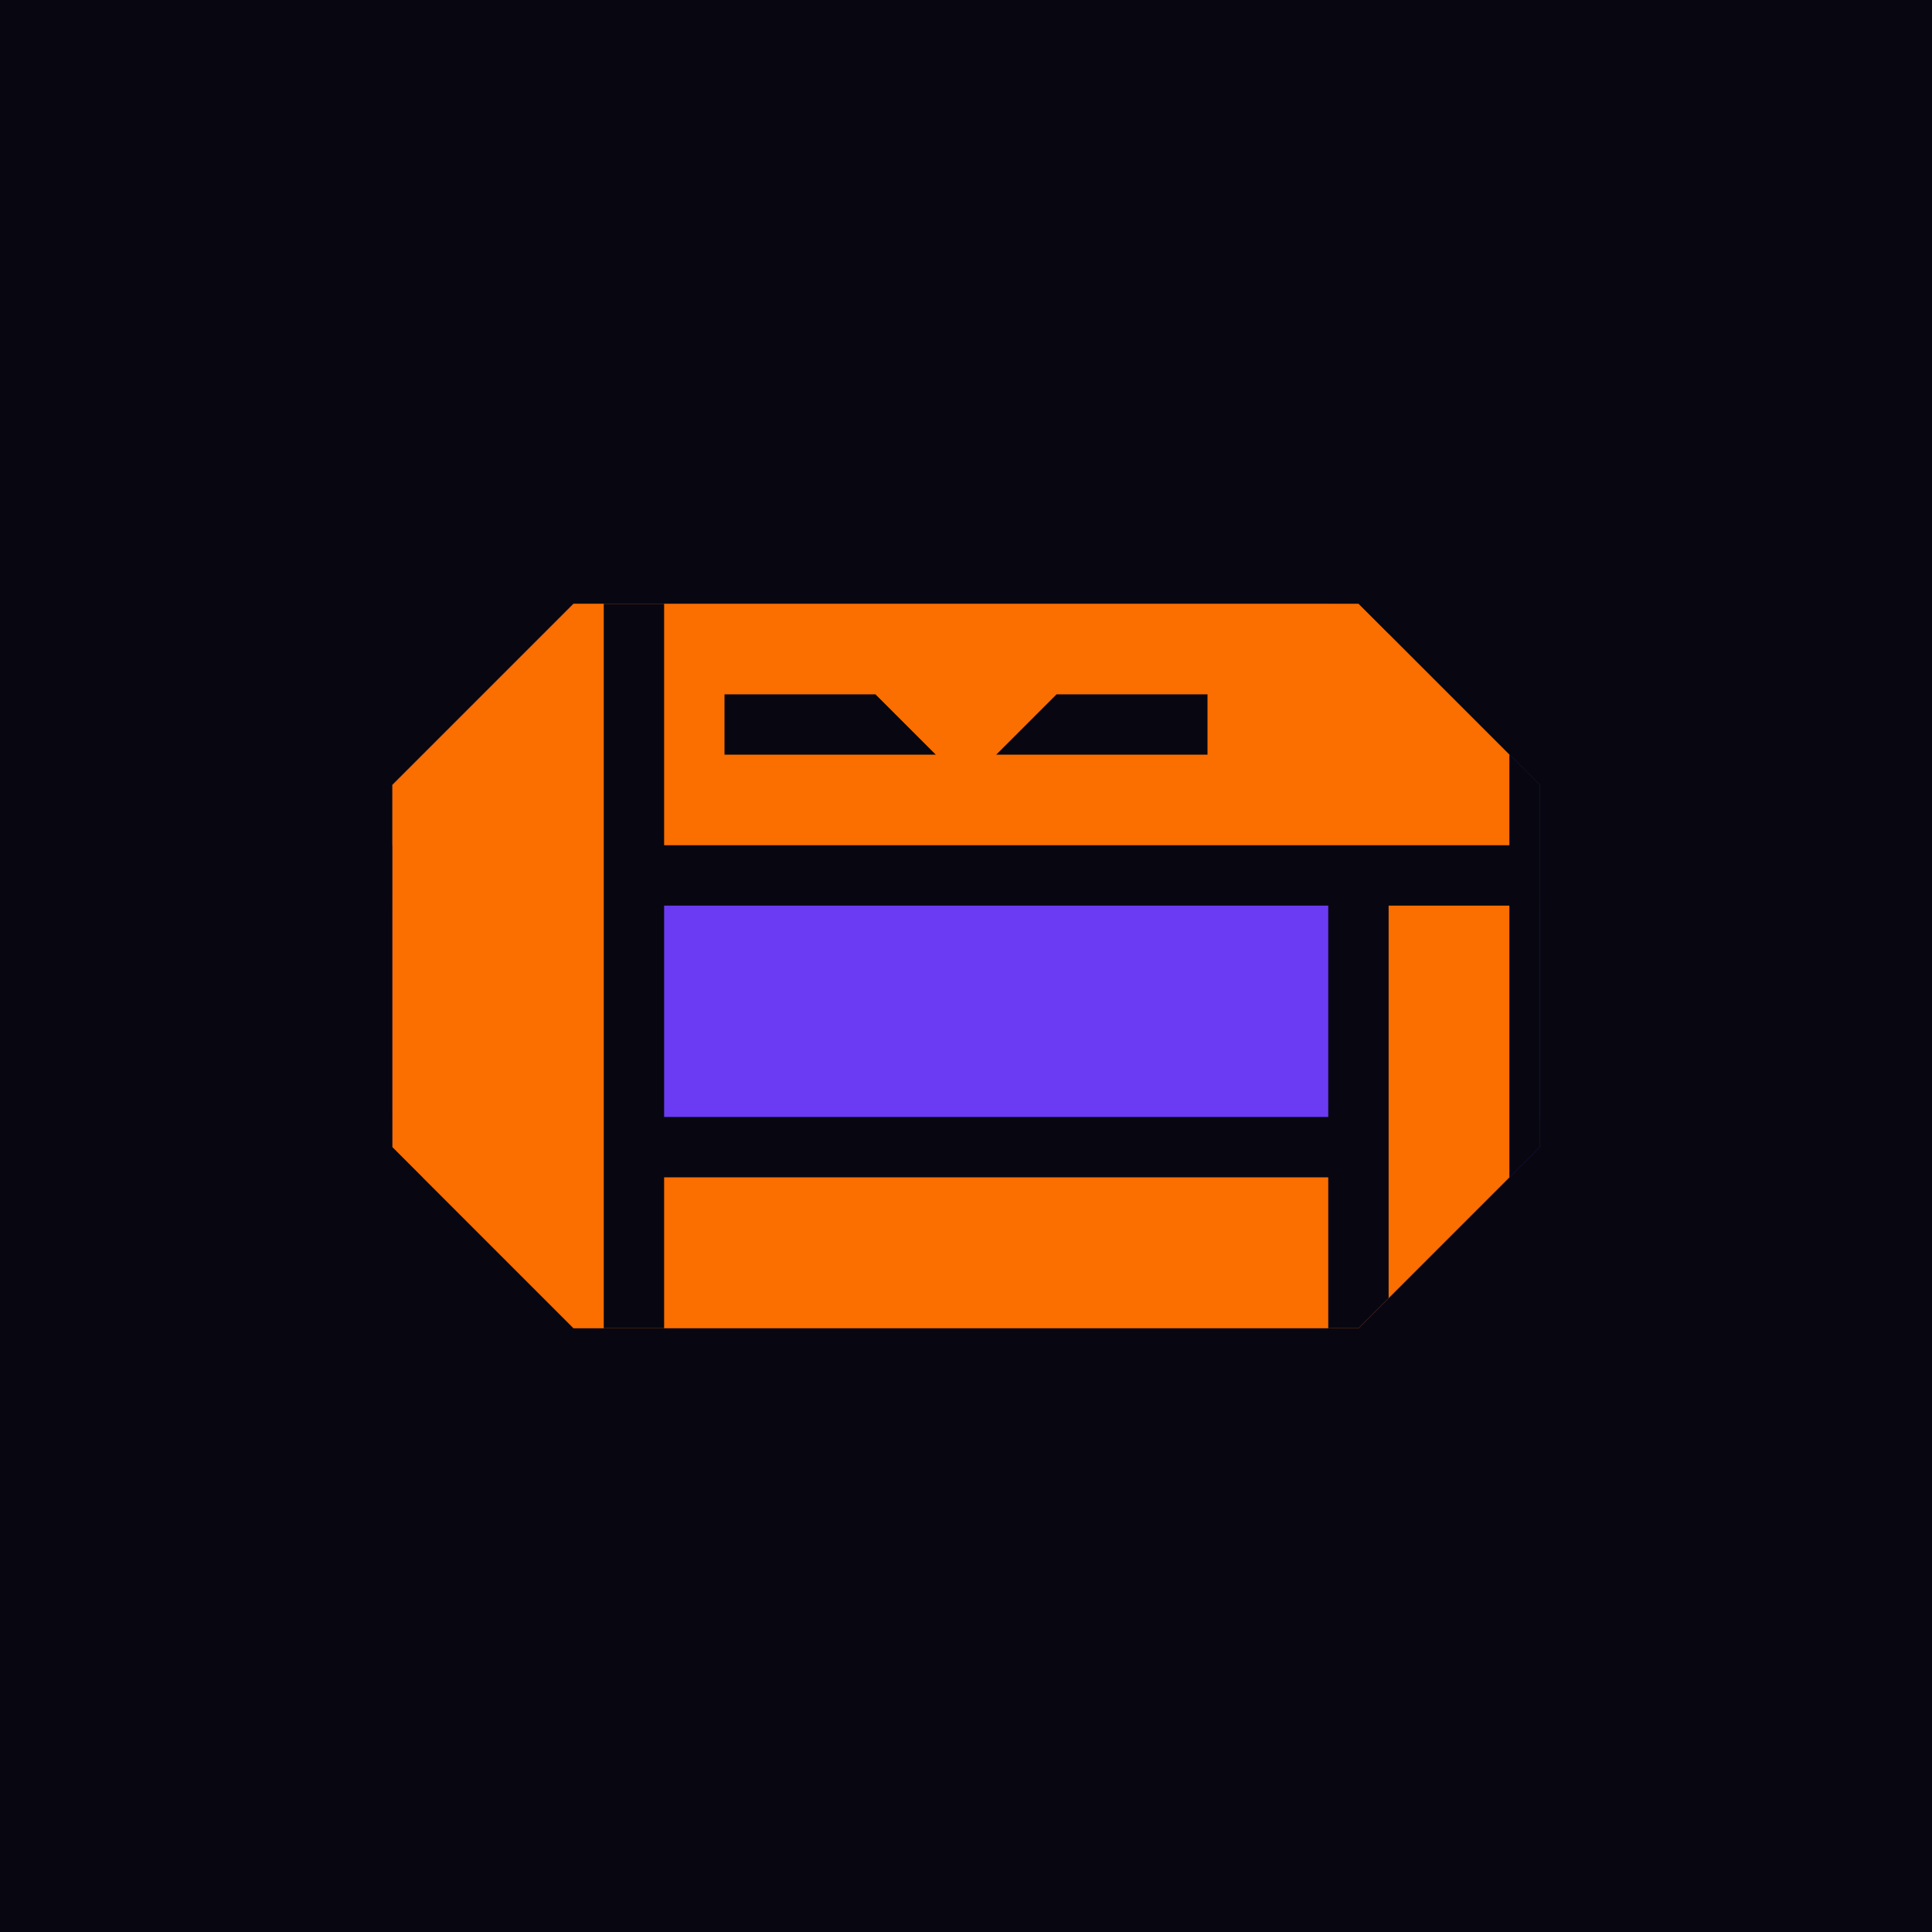
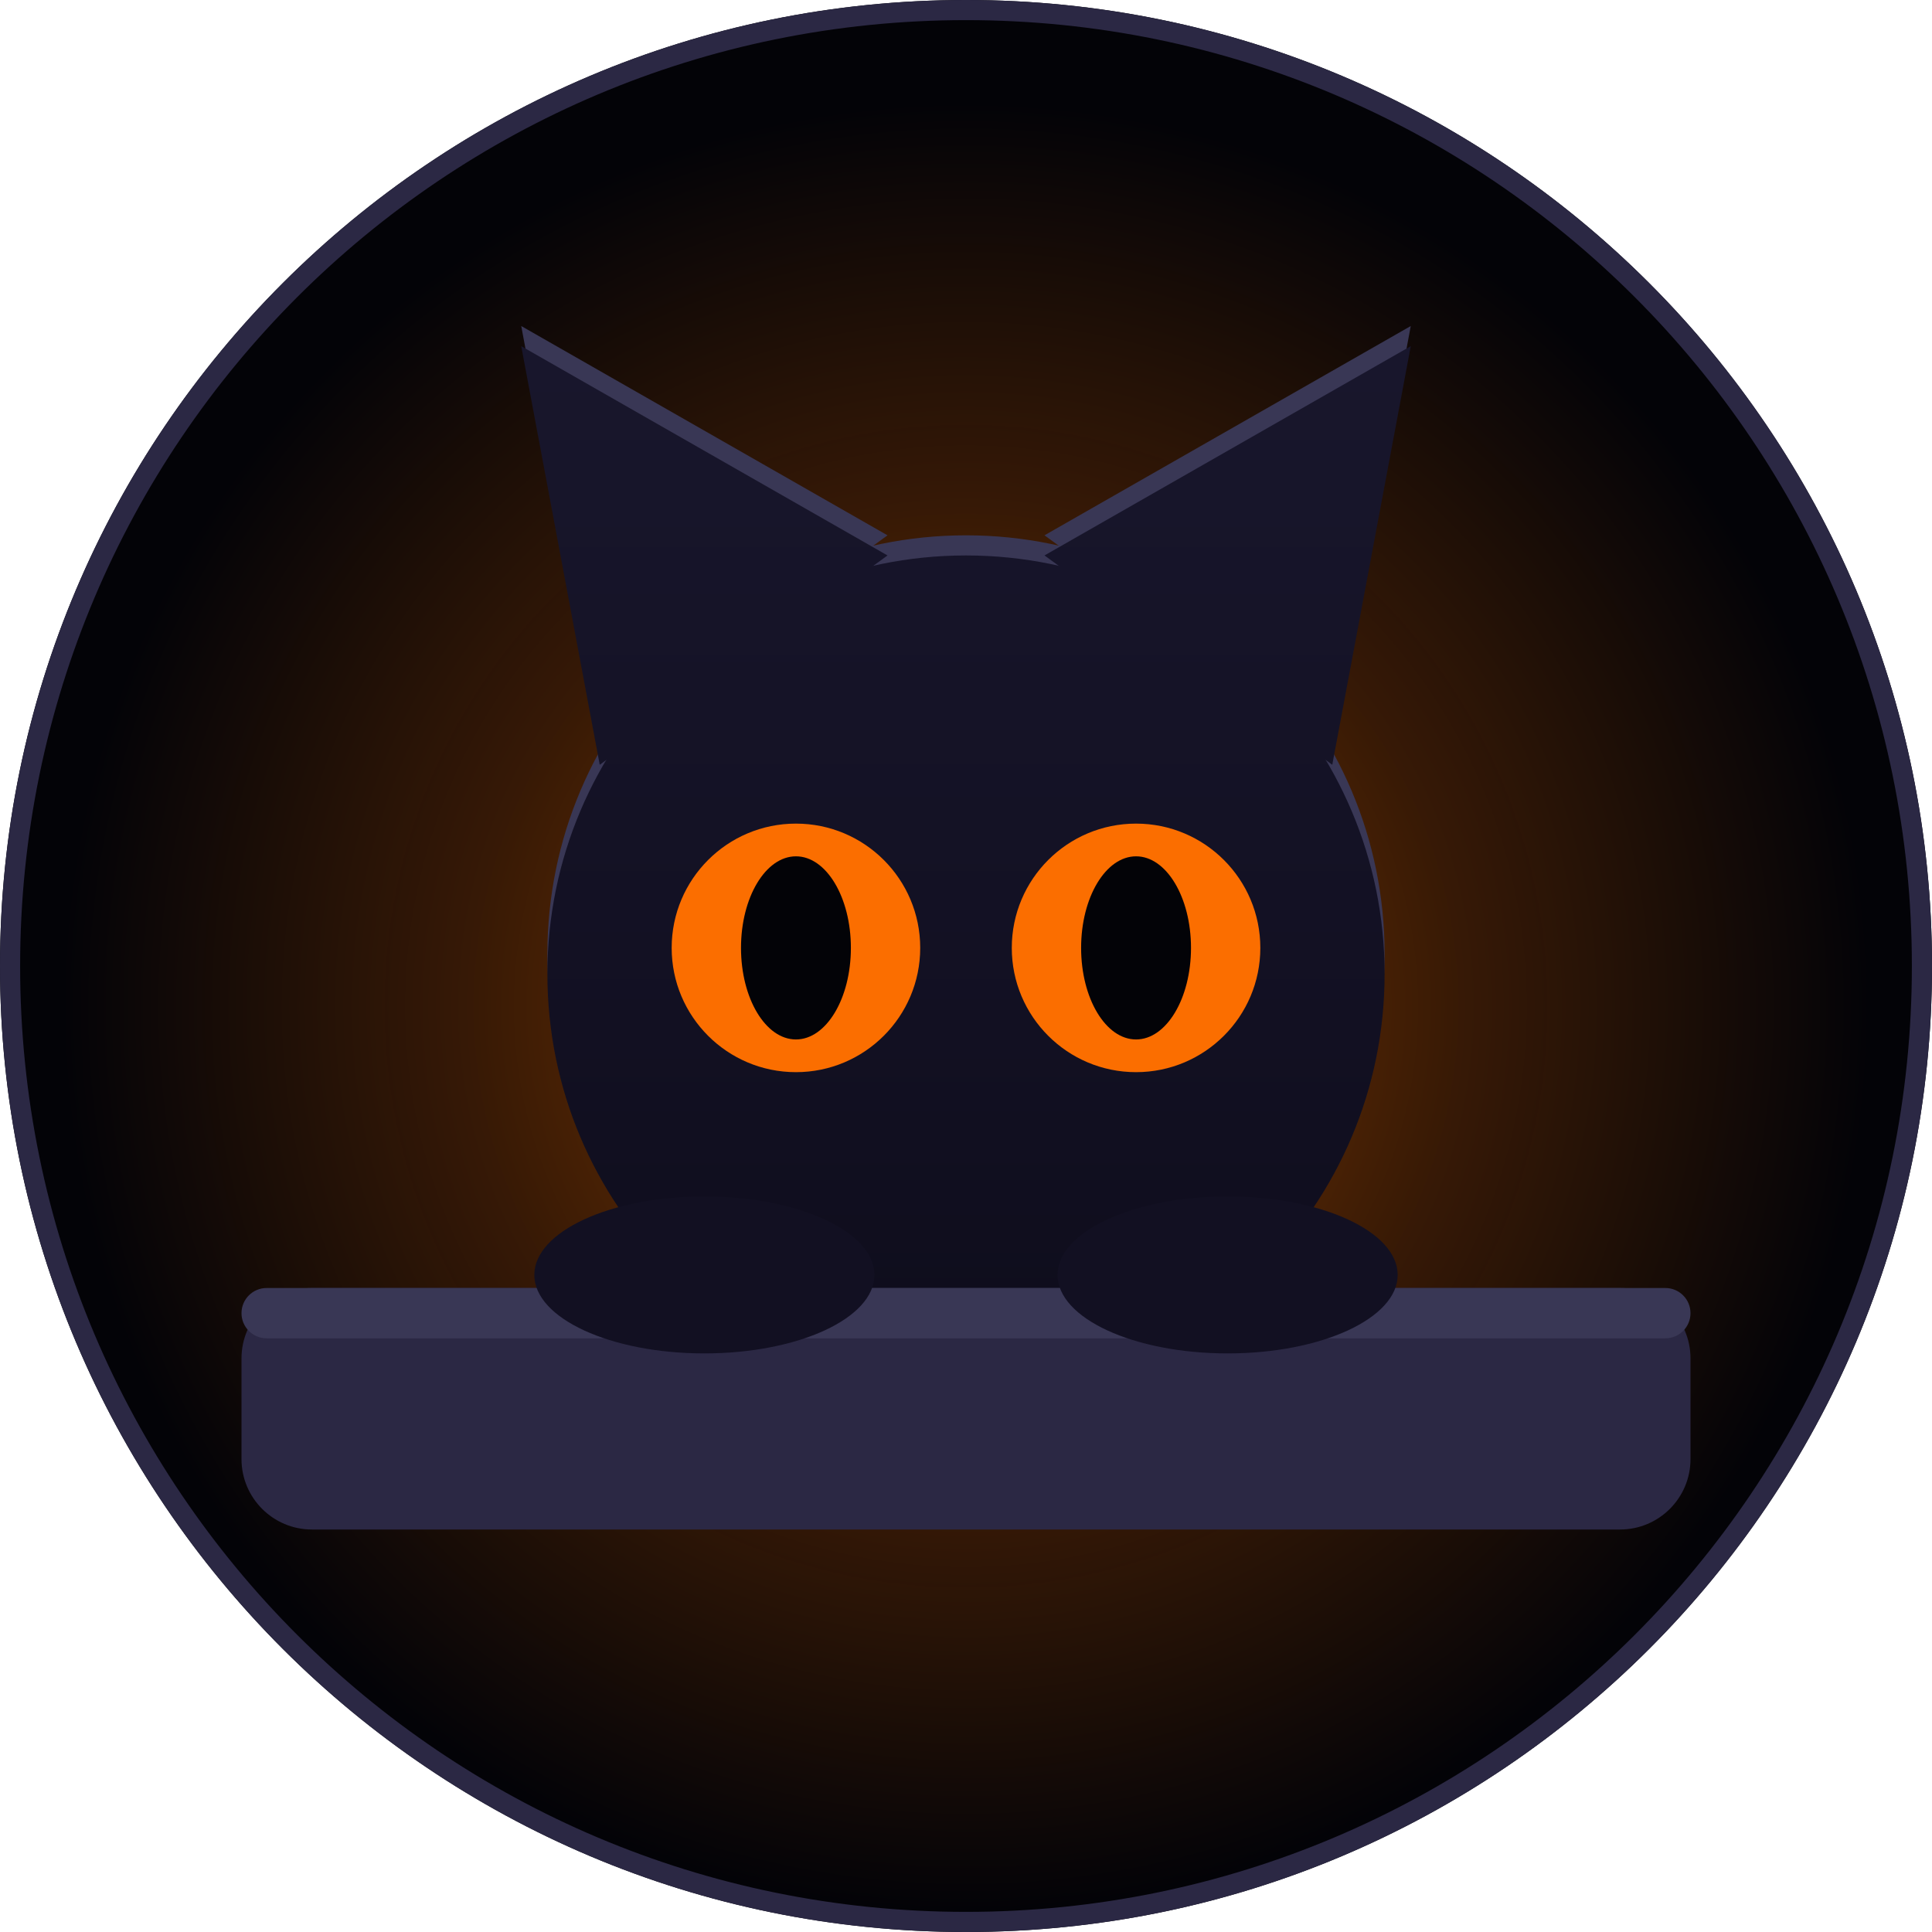
- <svg xmlns="http://www.w3.org/2000/svg" viewBox="0 0 32 32" width="32" height="32" role="img" aria-label="umbra">
+ <svg xmlns="http://www.w3.org/2000/svg" viewBox="4 4 192 192" width="32" height="32">
  <defs>
-     <clipPath id="form">
-       <path d="M9.5 10 H22.5 L25.5 13 V19 L22.5 22 H9.5 L6.5 19 V13 Z" />
+     <linearGradient id="fur" gradientUnits="userSpaceOnUse" x1="0" y1="30" x2="0" y2="180">
+       <stop offset="0" stop-color="#1c1a32" />
+       <stop offset=".55" stop-color="#121022" />
+       <stop offset="1" stop-color="#080711" />
+     </linearGradient>
+     <radialGradient id="glow-r2-a">
+       <stop offset="0" stop-color="#fb6e00" stop-opacity="0.55" />
+       <stop offset=".55" stop-color="#fb6e00" stop-opacity="0.21" />
+       <stop offset="1" stop-color="#fb6e00" stop-opacity="0" />
+     </radialGradient>
+   </defs>
+   <defs>
+     <clipPath id="coin-r2-a">
+       <circle cx="100" cy="100" r="96" />
    </clipPath>
+     <g id="sil-r2-a">
+       <g transform="translate(100 132) scale(1.3) translate(-100 -132)">
+         <circle cx="100" cy="108" r="32" stroke="none" />
+         <path d="M72 92L66 60L94 76Z M128 92L134 60L106 76Z" stroke="none" />
+       </g>
+     </g>
  </defs>
-   <rect width="32" height="32" fill="#080711" />
-   <path d="M9.5 10 H22.5 L25.5 13 V19 L22.5 22 H9.5 L6.5 19 V13 Z" fill="#6a3bf2" />
-   <g clip-path="url(#form)">
-     <rect x="5.5" y="18.5" width="20.5" height="4.5" fill="#080711" />
-     <rect x="6.5" y="19.5" width="18.5" height="2.5" fill="#fb6e00" />
-     <rect x="22" y="9" width="4" height="14" fill="#080711" />
-     <rect x="23" y="10" width="2" height="12" fill="#fb6e00" />
-     <rect x="5.5" y="9" width="20.5" height="6" fill="#080711" />
-     <rect x="6.5" y="10" width="18.5" height="4" fill="#fb6e00" />
-     <rect x="5.5" y="9" width="5.5" height="14" fill="#080711" />
-     <rect x="6.5" y="10" width="3.5" height="12" fill="#fb6e00" />
-     <path d="M12 11.5 H14.5 L15.5 12.5 H12 Z" fill="#080711" />
-     <path d="M20 11.5 H17.5 L16.5 12.5 H20 Z" fill="#080711" />
+   <circle cx="100" cy="100" r="96" fill="#030307" />
+   <g clip-path="url(#coin-r2-a)">
+     <circle cx="100" cy="104" r="90" fill="url(#glow-r2-a)" />
+     <use href="#sil-r2-a" fill="#393755" stroke="#393755" transform="translate(0 -2)" />
+     <use href="#sil-r2-a" fill="url(#fur)" stroke="url(#fur)" />
+     <rect x="28" y="132" width="144" height="24" rx="7" fill="#2b2844" />
+     <rect x="28" y="132" width="144" height="5" rx="2.5" fill="#393755" />
+     <g transform="translate(100 132) scale(1.3) translate(-100 -132)">
+       <ellipse cx="80" cy="131" rx="13" ry="6" fill="#121022" />
+       <ellipse cx="120" cy="131" rx="13" ry="6" fill="#121022" />
+     </g>
+     <g transform="translate(100 132) scale(1.3) translate(-100 -132)">
+       <circle cx="87" cy="106" r="9.5" fill="#fb6e00" />
+       <ellipse cx="87" cy="106" rx="4.2" ry="7" fill="#030307" />
+       <circle cx="113" cy="106" r="9.5" fill="#fb6e00" />
+       <ellipse cx="113" cy="106" rx="4.2" ry="7" fill="#030307" />
+     </g>
  </g>
+   <circle cx="100" cy="100" r="95" fill="none" stroke="#2b2844" stroke-width="2" />
</svg>
